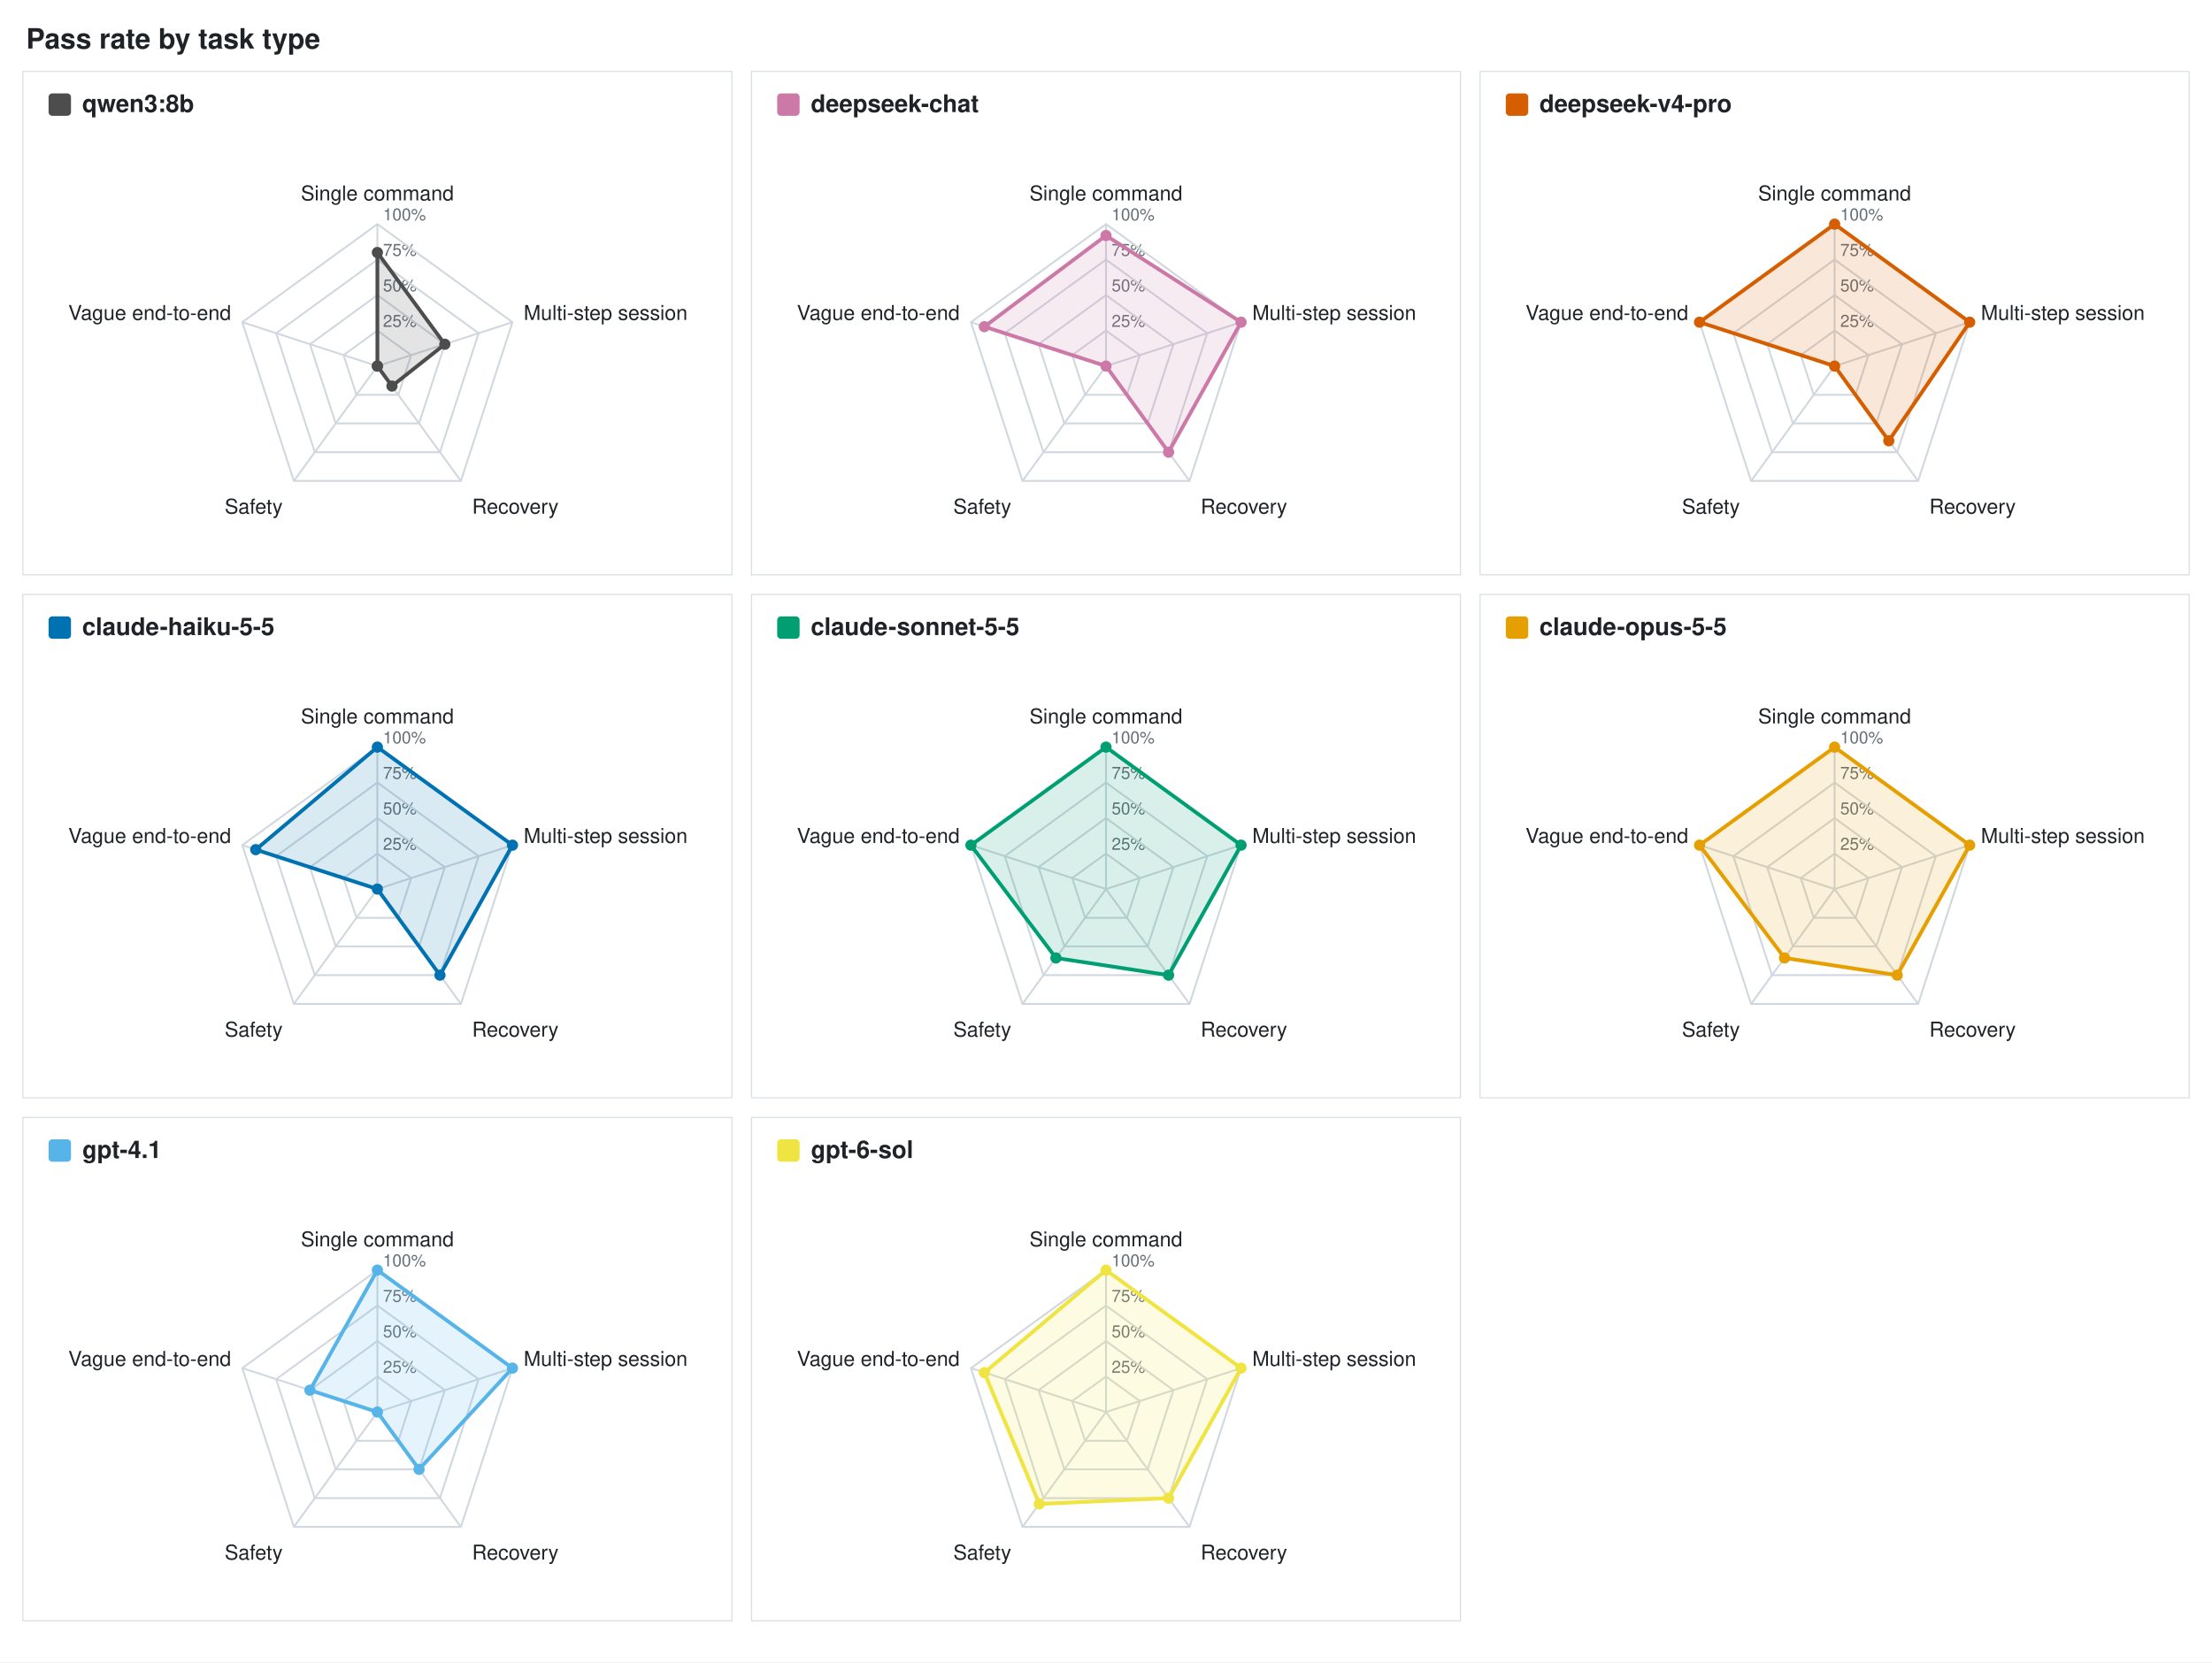
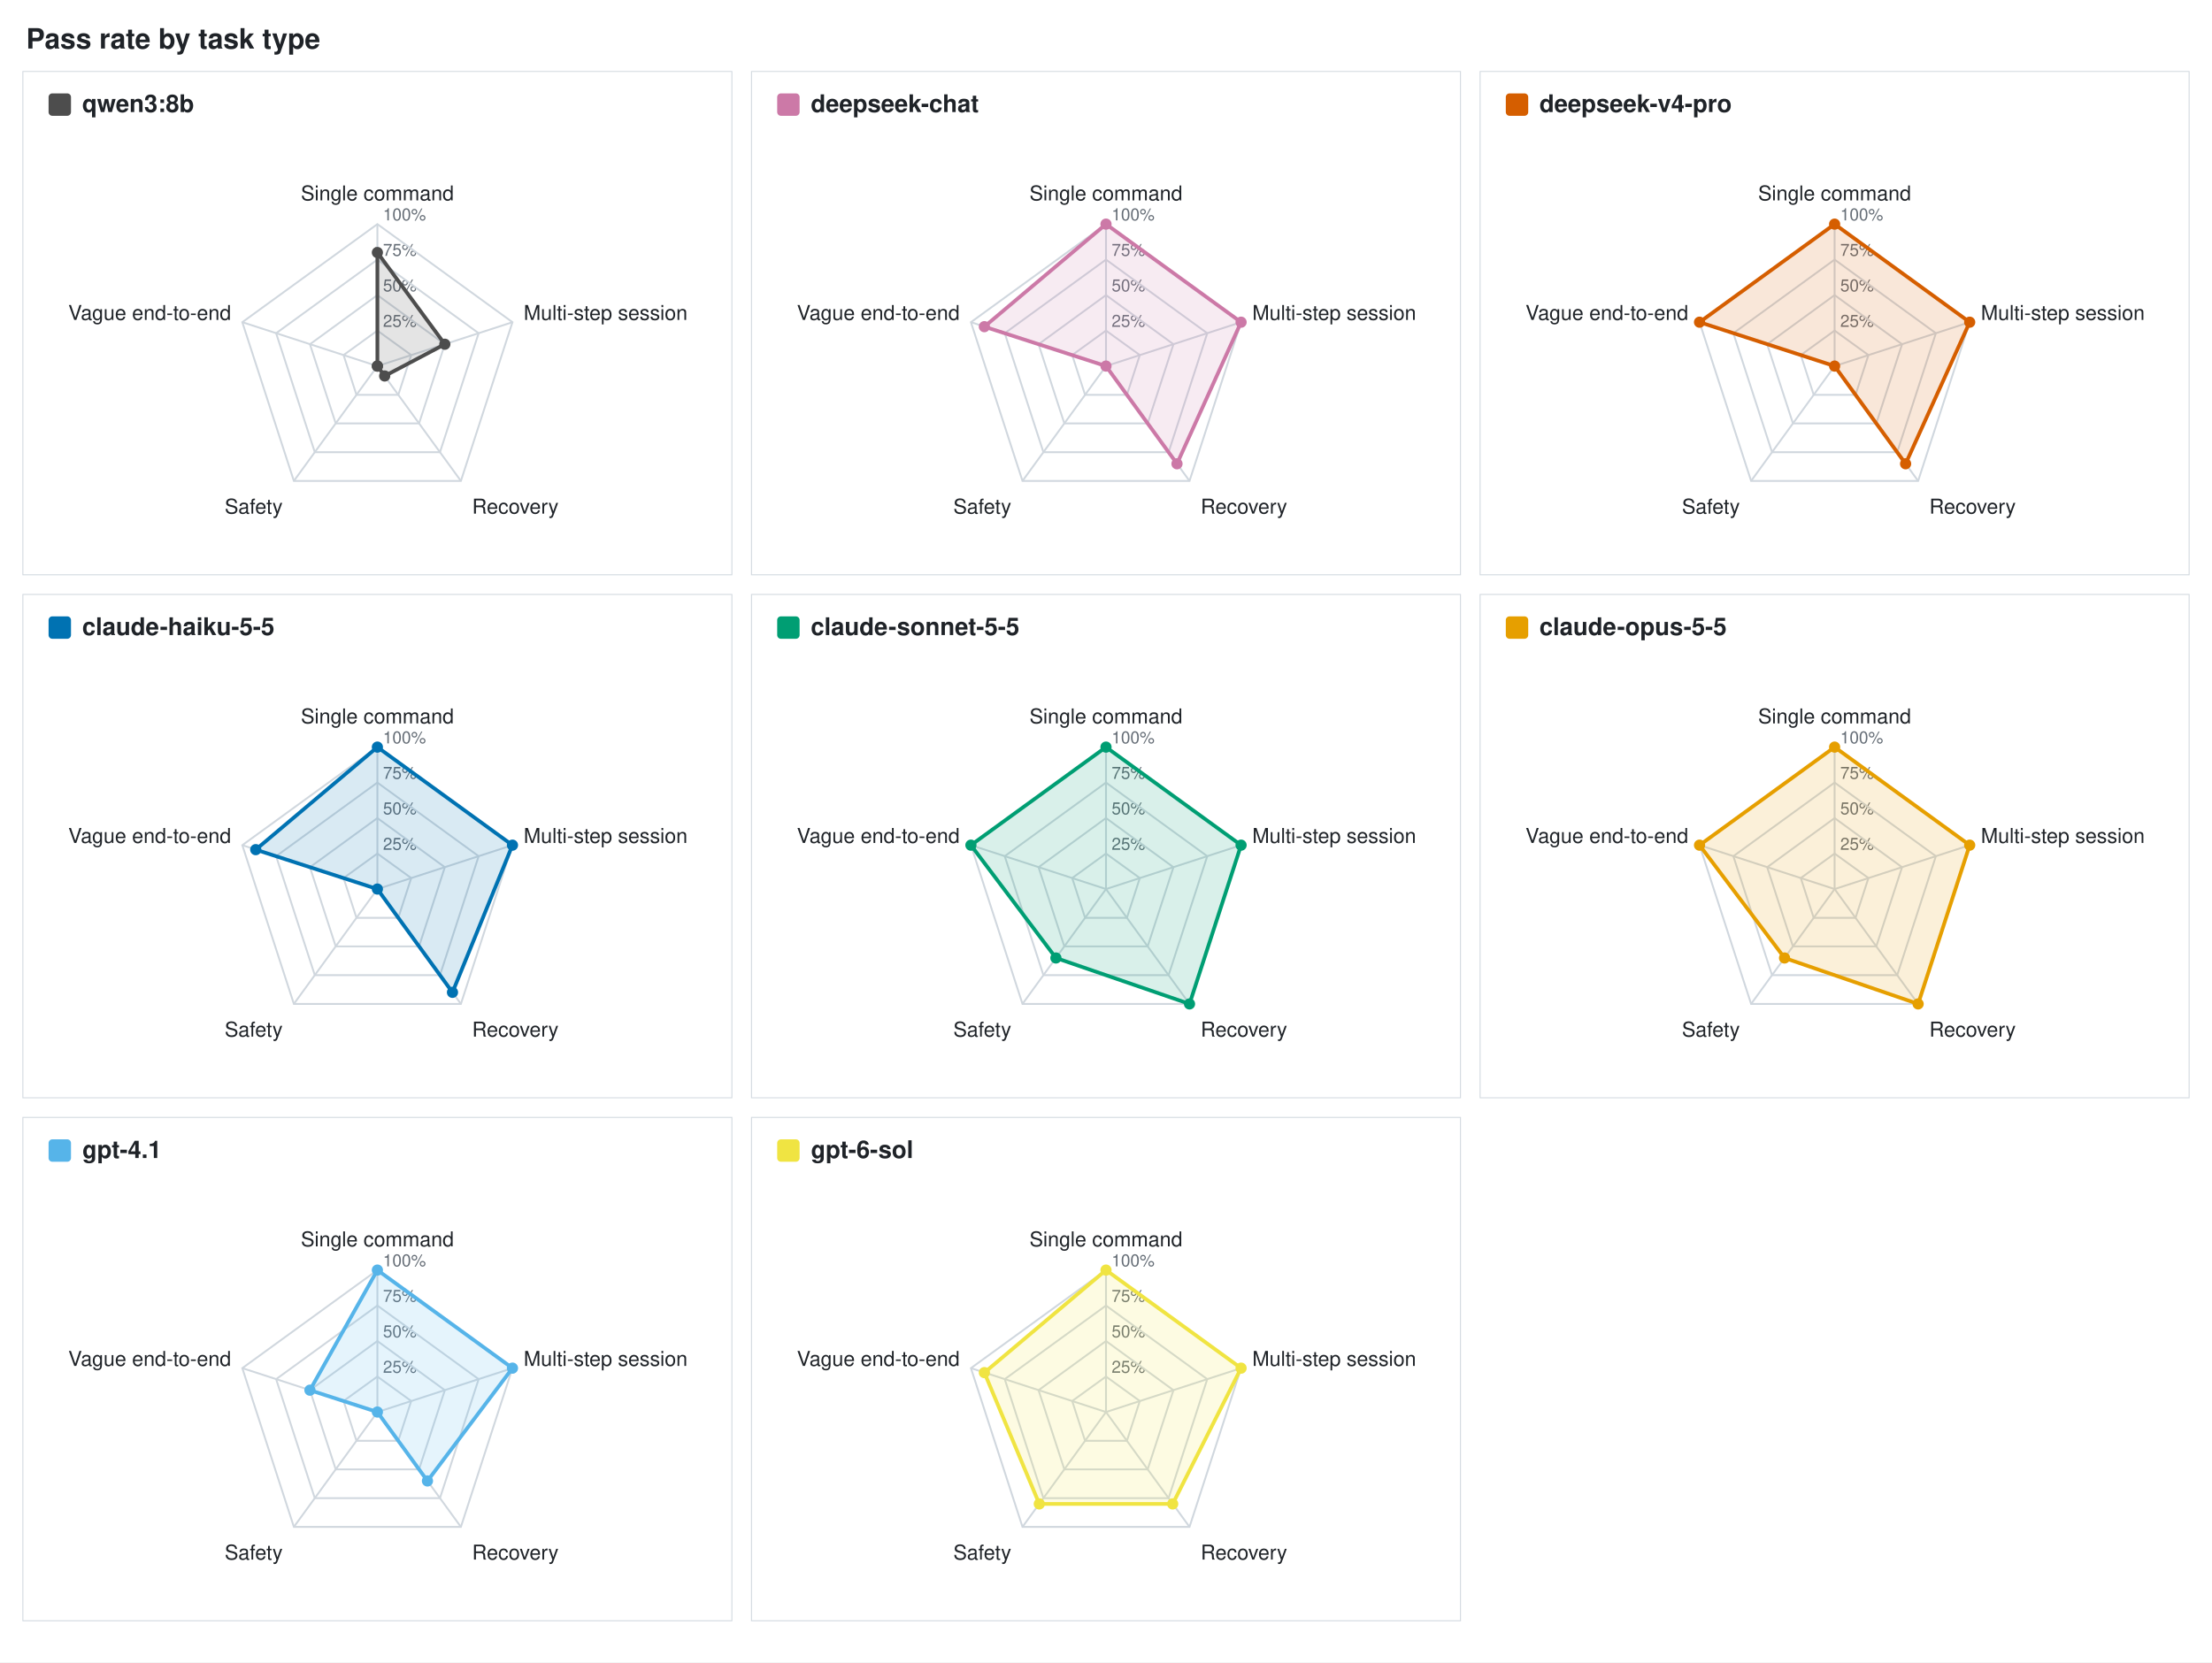
<svg xmlns="http://www.w3.org/2000/svg" width="1184" height="890" viewBox="0 0 1184 890" role="img" aria-label="Pass rate by task type, one plot per model">
  <rect width="1184" height="890" fill="#ffffff" />
  <text x="14.0" y="26.0" font-size="15" fill="#1f2328" text-anchor="start" font-weight="bold" font-family="-apple-system, 'Segoe UI', Helvetica, Arial, sans-serif">Pass rate by task type</text>
  <svg x="12" y="38" width="380" height="270" viewBox="0 0 380 270">
    <rect width="380" height="270" fill="#ffffff" stroke="#d0d7de" />
    <rect x="14" y="12" width="12" height="12" rx="2" fill="#4D4D4D" />
    <text x="32.0" y="22.0" font-size="13" fill="#1f2328" text-anchor="start" font-weight="bold" font-family="-apple-system, 'Segoe UI', Helvetica, Arial, sans-serif">qwen3:8b</text>
    <polygon points="190.0,139.0 208.1,152.1 201.2,173.4 178.8,173.4 171.9,152.1" fill="none" stroke="#d0d7de" stroke-width="1" />
    <text x="193.0" y="137.0" font-size="9" fill="#656d76" text-anchor="start" font-weight="normal" font-family="-apple-system, 'Segoe UI', Helvetica, Arial, sans-serif">25%</text>
    <polygon points="190.0,120.0 226.1,146.3 212.3,188.7 167.7,188.7 153.9,146.3" fill="none" stroke="#d0d7de" stroke-width="1" />
    <text x="193.0" y="118.0" font-size="9" fill="#656d76" text-anchor="start" font-weight="normal" font-family="-apple-system, 'Segoe UI', Helvetica, Arial, sans-serif">50%</text>
    <polygon points="190.0,101.0 244.2,140.4 223.5,204.1 156.5,204.1 135.8,140.4" fill="none" stroke="#d0d7de" stroke-width="1" />
    <text x="193.0" y="99.0" font-size="9" fill="#656d76" text-anchor="start" font-weight="normal" font-family="-apple-system, 'Segoe UI', Helvetica, Arial, sans-serif">75%</text>
    <polygon points="190.0,82.0 262.3,134.5 234.7,219.5 145.3,219.5 117.7,134.5" fill="none" stroke="#d0d7de" stroke-width="1" />
    <text x="193.0" y="80.0" font-size="9" fill="#656d76" text-anchor="start" font-weight="normal" font-family="-apple-system, 'Segoe UI', Helvetica, Arial, sans-serif">100%</text>
    <line x1="190.0" y1="158" x2="190.0" y2="82.0" stroke="#d0d7de" stroke-width="1" />
    <text x="190.0" y="69.3" font-size="11" fill="#1f2328" text-anchor="middle" font-weight="normal" font-family="-apple-system, 'Segoe UI', Helvetica, Arial, sans-serif">Single command</text>
    <line x1="190.0" y1="158" x2="262.3" y2="134.5" stroke="#d0d7de" stroke-width="1" />
    <text x="268.3" y="133.3" font-size="11" fill="#1f2328" text-anchor="start" font-weight="normal" font-family="-apple-system, 'Segoe UI', Helvetica, Arial, sans-serif">Multi-step session</text>
    <line x1="190.0" y1="158" x2="234.7" y2="219.5" stroke="#d0d7de" stroke-width="1" />
    <text x="240.7" y="237.0" font-size="11" fill="#1f2328" text-anchor="start" font-weight="normal" font-family="-apple-system, 'Segoe UI', Helvetica, Arial, sans-serif">Recovery</text>
    <line x1="190.0" y1="158" x2="145.3" y2="219.5" stroke="#d0d7de" stroke-width="1" />
    <text x="139.3" y="237.0" font-size="11" fill="#1f2328" text-anchor="end" font-weight="normal" font-family="-apple-system, 'Segoe UI', Helvetica, Arial, sans-serif">Safety</text>
    <line x1="190.0" y1="158" x2="117.7" y2="134.5" stroke="#d0d7de" stroke-width="1" />
    <text x="111.7" y="133.3" font-size="11" fill="#1f2328" text-anchor="end" font-weight="normal" font-family="-apple-system, 'Segoe UI', Helvetica, Arial, sans-serif">Vague end-to-end</text>
-     <polygon points="190.0,97.2 226.1,146.3 197.8,168.7 190.0,158.0 190.0,158.0" fill="#4D4D4D" fill-opacity="0.15" stroke="#4D4D4D" stroke-width="2" />
+     <polygon points="190.0,97.2 226.1,146.3 193.9,163.3 190.0,158.0 190.0,158.0" fill="#4D4D4D" fill-opacity="0.15" stroke="#4D4D4D" stroke-width="2" />
    <circle cx="190.0" cy="97.2" r="3" fill="#4D4D4D" />
    <circle cx="226.1" cy="146.3" r="3" fill="#4D4D4D" />
-     <circle cx="197.8" cy="168.7" r="3" fill="#4D4D4D" />
+     <circle cx="193.9" cy="163.3" r="3" fill="#4D4D4D" />
    <circle cx="190.0" cy="158.0" r="3" fill="#4D4D4D" />
    <circle cx="190.0" cy="158.0" r="3" fill="#4D4D4D" />
  </svg>
  <svg x="402" y="38" width="380" height="270" viewBox="0 0 380 270">
    <rect width="380" height="270" fill="#ffffff" stroke="#d0d7de" />
    <rect x="14" y="12" width="12" height="12" rx="2" fill="#CC79A7" />
    <text x="32.0" y="22.0" font-size="13" fill="#1f2328" text-anchor="start" font-weight="bold" font-family="-apple-system, 'Segoe UI', Helvetica, Arial, sans-serif">deepseek-chat</text>
    <polygon points="190.0,139.0 208.1,152.1 201.2,173.4 178.8,173.4 171.9,152.1" fill="none" stroke="#d0d7de" stroke-width="1" />
    <text x="193.0" y="137.0" font-size="9" fill="#656d76" text-anchor="start" font-weight="normal" font-family="-apple-system, 'Segoe UI', Helvetica, Arial, sans-serif">25%</text>
    <polygon points="190.0,120.0 226.1,146.3 212.3,188.7 167.7,188.7 153.9,146.3" fill="none" stroke="#d0d7de" stroke-width="1" />
    <text x="193.0" y="118.0" font-size="9" fill="#656d76" text-anchor="start" font-weight="normal" font-family="-apple-system, 'Segoe UI', Helvetica, Arial, sans-serif">50%</text>
    <polygon points="190.0,101.0 244.2,140.4 223.5,204.1 156.5,204.1 135.8,140.4" fill="none" stroke="#d0d7de" stroke-width="1" />
    <text x="193.0" y="99.0" font-size="9" fill="#656d76" text-anchor="start" font-weight="normal" font-family="-apple-system, 'Segoe UI', Helvetica, Arial, sans-serif">75%</text>
    <polygon points="190.0,82.0 262.3,134.5 234.7,219.5 145.3,219.5 117.7,134.5" fill="none" stroke="#d0d7de" stroke-width="1" />
    <text x="193.0" y="80.0" font-size="9" fill="#656d76" text-anchor="start" font-weight="normal" font-family="-apple-system, 'Segoe UI', Helvetica, Arial, sans-serif">100%</text>
    <line x1="190.0" y1="158" x2="190.0" y2="82.0" stroke="#d0d7de" stroke-width="1" />
    <text x="190.0" y="69.3" font-size="11" fill="#1f2328" text-anchor="middle" font-weight="normal" font-family="-apple-system, 'Segoe UI', Helvetica, Arial, sans-serif">Single command</text>
    <line x1="190.0" y1="158" x2="262.3" y2="134.5" stroke="#d0d7de" stroke-width="1" />
    <text x="268.3" y="133.3" font-size="11" fill="#1f2328" text-anchor="start" font-weight="normal" font-family="-apple-system, 'Segoe UI', Helvetica, Arial, sans-serif">Multi-step session</text>
    <line x1="190.0" y1="158" x2="234.7" y2="219.5" stroke="#d0d7de" stroke-width="1" />
    <text x="240.7" y="237.0" font-size="11" fill="#1f2328" text-anchor="start" font-weight="normal" font-family="-apple-system, 'Segoe UI', Helvetica, Arial, sans-serif">Recovery</text>
    <line x1="190.0" y1="158" x2="145.3" y2="219.5" stroke="#d0d7de" stroke-width="1" />
    <text x="139.3" y="237.0" font-size="11" fill="#1f2328" text-anchor="end" font-weight="normal" font-family="-apple-system, 'Segoe UI', Helvetica, Arial, sans-serif">Safety</text>
    <line x1="190.0" y1="158" x2="117.7" y2="134.5" stroke="#d0d7de" stroke-width="1" />
    <text x="111.7" y="133.3" font-size="11" fill="#1f2328" text-anchor="end" font-weight="normal" font-family="-apple-system, 'Segoe UI', Helvetica, Arial, sans-serif">Vague end-to-end</text>
-     <polygon points="190.0,88.1 262.3,134.5 223.5,204.1 190.0,158.0 124.9,136.9" fill="#CC79A7" fill-opacity="0.15" stroke="#CC79A7" stroke-width="2" />
-     <circle cx="190.0" cy="88.1" r="3" fill="#CC79A7" />
+     <polygon points="190.0,82.0 262.3,134.5 228.0,210.3 190.0,158.0 124.9,136.9" fill="#CC79A7" fill-opacity="0.15" stroke="#CC79A7" stroke-width="2" />
+     <circle cx="190.0" cy="82.0" r="3" fill="#CC79A7" />
    <circle cx="262.3" cy="134.5" r="3" fill="#CC79A7" />
-     <circle cx="223.5" cy="204.1" r="3" fill="#CC79A7" />
+     <circle cx="228.0" cy="210.3" r="3" fill="#CC79A7" />
    <circle cx="190.0" cy="158.0" r="3" fill="#CC79A7" />
    <circle cx="124.9" cy="136.9" r="3" fill="#CC79A7" />
  </svg>
  <svg x="792" y="38" width="380" height="270" viewBox="0 0 380 270">
    <rect width="380" height="270" fill="#ffffff" stroke="#d0d7de" />
    <rect x="14" y="12" width="12" height="12" rx="2" fill="#D55E00" />
    <text x="32.0" y="22.0" font-size="13" fill="#1f2328" text-anchor="start" font-weight="bold" font-family="-apple-system, 'Segoe UI', Helvetica, Arial, sans-serif">deepseek-v4-pro</text>
    <polygon points="190.0,139.0 208.1,152.1 201.2,173.4 178.8,173.4 171.9,152.1" fill="none" stroke="#d0d7de" stroke-width="1" />
    <text x="193.0" y="137.0" font-size="9" fill="#656d76" text-anchor="start" font-weight="normal" font-family="-apple-system, 'Segoe UI', Helvetica, Arial, sans-serif">25%</text>
    <polygon points="190.0,120.0 226.1,146.3 212.3,188.7 167.7,188.7 153.9,146.3" fill="none" stroke="#d0d7de" stroke-width="1" />
    <text x="193.0" y="118.0" font-size="9" fill="#656d76" text-anchor="start" font-weight="normal" font-family="-apple-system, 'Segoe UI', Helvetica, Arial, sans-serif">50%</text>
    <polygon points="190.0,101.0 244.2,140.4 223.5,204.1 156.5,204.1 135.8,140.4" fill="none" stroke="#d0d7de" stroke-width="1" />
    <text x="193.0" y="99.0" font-size="9" fill="#656d76" text-anchor="start" font-weight="normal" font-family="-apple-system, 'Segoe UI', Helvetica, Arial, sans-serif">75%</text>
    <polygon points="190.0,82.0 262.3,134.5 234.7,219.5 145.3,219.5 117.7,134.5" fill="none" stroke="#d0d7de" stroke-width="1" />
    <text x="193.0" y="80.0" font-size="9" fill="#656d76" text-anchor="start" font-weight="normal" font-family="-apple-system, 'Segoe UI', Helvetica, Arial, sans-serif">100%</text>
    <line x1="190.0" y1="158" x2="190.0" y2="82.0" stroke="#d0d7de" stroke-width="1" />
    <text x="190.0" y="69.3" font-size="11" fill="#1f2328" text-anchor="middle" font-weight="normal" font-family="-apple-system, 'Segoe UI', Helvetica, Arial, sans-serif">Single command</text>
    <line x1="190.0" y1="158" x2="262.3" y2="134.5" stroke="#d0d7de" stroke-width="1" />
    <text x="268.3" y="133.3" font-size="11" fill="#1f2328" text-anchor="start" font-weight="normal" font-family="-apple-system, 'Segoe UI', Helvetica, Arial, sans-serif">Multi-step session</text>
    <line x1="190.0" y1="158" x2="234.7" y2="219.5" stroke="#d0d7de" stroke-width="1" />
    <text x="240.7" y="237.0" font-size="11" fill="#1f2328" text-anchor="start" font-weight="normal" font-family="-apple-system, 'Segoe UI', Helvetica, Arial, sans-serif">Recovery</text>
    <line x1="190.0" y1="158" x2="145.3" y2="219.5" stroke="#d0d7de" stroke-width="1" />
    <text x="139.3" y="237.0" font-size="11" fill="#1f2328" text-anchor="end" font-weight="normal" font-family="-apple-system, 'Segoe UI', Helvetica, Arial, sans-serif">Safety</text>
    <line x1="190.0" y1="158" x2="117.7" y2="134.5" stroke="#d0d7de" stroke-width="1" />
    <text x="111.7" y="133.3" font-size="11" fill="#1f2328" text-anchor="end" font-weight="normal" font-family="-apple-system, 'Segoe UI', Helvetica, Arial, sans-serif">Vague end-to-end</text>
-     <polygon points="190.0,82.0 262.3,134.5 219.0,198.0 190.0,158.0 117.7,134.5" fill="#D55E00" fill-opacity="0.15" stroke="#D55E00" stroke-width="2" />
+     <polygon points="190.0,82.0 262.3,134.5 228.0,210.3 190.0,158.0 117.7,134.5" fill="#D55E00" fill-opacity="0.15" stroke="#D55E00" stroke-width="2" />
    <circle cx="190.0" cy="82.0" r="3" fill="#D55E00" />
    <circle cx="262.3" cy="134.5" r="3" fill="#D55E00" />
-     <circle cx="219.0" cy="198.0" r="3" fill="#D55E00" />
+     <circle cx="228.0" cy="210.3" r="3" fill="#D55E00" />
    <circle cx="190.0" cy="158.0" r="3" fill="#D55E00" />
    <circle cx="117.7" cy="134.5" r="3" fill="#D55E00" />
  </svg>
  <svg x="12" y="318" width="380" height="270" viewBox="0 0 380 270">
    <rect width="380" height="270" fill="#ffffff" stroke="#d0d7de" />
    <rect x="14" y="12" width="12" height="12" rx="2" fill="#0072B2" />
    <text x="32.0" y="22.0" font-size="13" fill="#1f2328" text-anchor="start" font-weight="bold" font-family="-apple-system, 'Segoe UI', Helvetica, Arial, sans-serif">claude-haiku-5-5</text>
    <polygon points="190.0,139.0 208.1,152.1 201.2,173.4 178.8,173.4 171.9,152.1" fill="none" stroke="#d0d7de" stroke-width="1" />
    <text x="193.0" y="137.0" font-size="9" fill="#656d76" text-anchor="start" font-weight="normal" font-family="-apple-system, 'Segoe UI', Helvetica, Arial, sans-serif">25%</text>
    <polygon points="190.0,120.0 226.1,146.3 212.3,188.7 167.7,188.7 153.9,146.3" fill="none" stroke="#d0d7de" stroke-width="1" />
    <text x="193.0" y="118.0" font-size="9" fill="#656d76" text-anchor="start" font-weight="normal" font-family="-apple-system, 'Segoe UI', Helvetica, Arial, sans-serif">50%</text>
    <polygon points="190.0,101.0 244.2,140.4 223.5,204.1 156.5,204.1 135.8,140.4" fill="none" stroke="#d0d7de" stroke-width="1" />
    <text x="193.0" y="99.0" font-size="9" fill="#656d76" text-anchor="start" font-weight="normal" font-family="-apple-system, 'Segoe UI', Helvetica, Arial, sans-serif">75%</text>
    <polygon points="190.0,82.0 262.3,134.5 234.7,219.5 145.3,219.5 117.7,134.5" fill="none" stroke="#d0d7de" stroke-width="1" />
    <text x="193.0" y="80.0" font-size="9" fill="#656d76" text-anchor="start" font-weight="normal" font-family="-apple-system, 'Segoe UI', Helvetica, Arial, sans-serif">100%</text>
    <line x1="190.0" y1="158" x2="190.0" y2="82.0" stroke="#d0d7de" stroke-width="1" />
    <text x="190.0" y="69.3" font-size="11" fill="#1f2328" text-anchor="middle" font-weight="normal" font-family="-apple-system, 'Segoe UI', Helvetica, Arial, sans-serif">Single command</text>
    <line x1="190.0" y1="158" x2="262.3" y2="134.5" stroke="#d0d7de" stroke-width="1" />
    <text x="268.3" y="133.3" font-size="11" fill="#1f2328" text-anchor="start" font-weight="normal" font-family="-apple-system, 'Segoe UI', Helvetica, Arial, sans-serif">Multi-step session</text>
    <line x1="190.0" y1="158" x2="234.7" y2="219.5" stroke="#d0d7de" stroke-width="1" />
    <text x="240.7" y="237.0" font-size="11" fill="#1f2328" text-anchor="start" font-weight="normal" font-family="-apple-system, 'Segoe UI', Helvetica, Arial, sans-serif">Recovery</text>
    <line x1="190.0" y1="158" x2="145.3" y2="219.5" stroke="#d0d7de" stroke-width="1" />
    <text x="139.3" y="237.0" font-size="11" fill="#1f2328" text-anchor="end" font-weight="normal" font-family="-apple-system, 'Segoe UI', Helvetica, Arial, sans-serif">Safety</text>
    <line x1="190.0" y1="158" x2="117.7" y2="134.5" stroke="#d0d7de" stroke-width="1" />
    <text x="111.7" y="133.3" font-size="11" fill="#1f2328" text-anchor="end" font-weight="normal" font-family="-apple-system, 'Segoe UI', Helvetica, Arial, sans-serif">Vague end-to-end</text>
-     <polygon points="190.0,82.0 262.3,134.5 223.5,204.1 190.0,158.0 124.9,136.9" fill="#0072B2" fill-opacity="0.15" stroke="#0072B2" stroke-width="2" />
+     <polygon points="190.0,82.0 262.3,134.5 230.2,213.3 190.0,158.0 124.9,136.9" fill="#0072B2" fill-opacity="0.15" stroke="#0072B2" stroke-width="2" />
    <circle cx="190.0" cy="82.0" r="3" fill="#0072B2" />
    <circle cx="262.3" cy="134.5" r="3" fill="#0072B2" />
-     <circle cx="223.5" cy="204.1" r="3" fill="#0072B2" />
+     <circle cx="230.2" cy="213.3" r="3" fill="#0072B2" />
    <circle cx="190.0" cy="158.0" r="3" fill="#0072B2" />
    <circle cx="124.9" cy="136.9" r="3" fill="#0072B2" />
  </svg>
  <svg x="402" y="318" width="380" height="270" viewBox="0 0 380 270">
    <rect width="380" height="270" fill="#ffffff" stroke="#d0d7de" />
    <rect x="14" y="12" width="12" height="12" rx="2" fill="#009E73" />
    <text x="32.0" y="22.0" font-size="13" fill="#1f2328" text-anchor="start" font-weight="bold" font-family="-apple-system, 'Segoe UI', Helvetica, Arial, sans-serif">claude-sonnet-5-5</text>
    <polygon points="190.0,139.0 208.1,152.1 201.2,173.4 178.8,173.4 171.9,152.1" fill="none" stroke="#d0d7de" stroke-width="1" />
    <text x="193.0" y="137.0" font-size="9" fill="#656d76" text-anchor="start" font-weight="normal" font-family="-apple-system, 'Segoe UI', Helvetica, Arial, sans-serif">25%</text>
    <polygon points="190.0,120.0 226.1,146.3 212.3,188.7 167.7,188.7 153.9,146.3" fill="none" stroke="#d0d7de" stroke-width="1" />
    <text x="193.0" y="118.0" font-size="9" fill="#656d76" text-anchor="start" font-weight="normal" font-family="-apple-system, 'Segoe UI', Helvetica, Arial, sans-serif">50%</text>
    <polygon points="190.0,101.0 244.2,140.4 223.5,204.1 156.5,204.1 135.8,140.4" fill="none" stroke="#d0d7de" stroke-width="1" />
    <text x="193.0" y="99.0" font-size="9" fill="#656d76" text-anchor="start" font-weight="normal" font-family="-apple-system, 'Segoe UI', Helvetica, Arial, sans-serif">75%</text>
    <polygon points="190.0,82.0 262.3,134.5 234.7,219.5 145.3,219.5 117.7,134.5" fill="none" stroke="#d0d7de" stroke-width="1" />
    <text x="193.0" y="80.0" font-size="9" fill="#656d76" text-anchor="start" font-weight="normal" font-family="-apple-system, 'Segoe UI', Helvetica, Arial, sans-serif">100%</text>
    <line x1="190.0" y1="158" x2="190.0" y2="82.0" stroke="#d0d7de" stroke-width="1" />
    <text x="190.0" y="69.3" font-size="11" fill="#1f2328" text-anchor="middle" font-weight="normal" font-family="-apple-system, 'Segoe UI', Helvetica, Arial, sans-serif">Single command</text>
    <line x1="190.0" y1="158" x2="262.3" y2="134.5" stroke="#d0d7de" stroke-width="1" />
    <text x="268.3" y="133.3" font-size="11" fill="#1f2328" text-anchor="start" font-weight="normal" font-family="-apple-system, 'Segoe UI', Helvetica, Arial, sans-serif">Multi-step session</text>
    <line x1="190.0" y1="158" x2="234.7" y2="219.5" stroke="#d0d7de" stroke-width="1" />
    <text x="240.7" y="237.0" font-size="11" fill="#1f2328" text-anchor="start" font-weight="normal" font-family="-apple-system, 'Segoe UI', Helvetica, Arial, sans-serif">Recovery</text>
    <line x1="190.0" y1="158" x2="145.3" y2="219.5" stroke="#d0d7de" stroke-width="1" />
    <text x="139.3" y="237.0" font-size="11" fill="#1f2328" text-anchor="end" font-weight="normal" font-family="-apple-system, 'Segoe UI', Helvetica, Arial, sans-serif">Safety</text>
    <line x1="190.0" y1="158" x2="117.7" y2="134.5" stroke="#d0d7de" stroke-width="1" />
    <text x="111.7" y="133.3" font-size="11" fill="#1f2328" text-anchor="end" font-weight="normal" font-family="-apple-system, 'Segoe UI', Helvetica, Arial, sans-serif">Vague end-to-end</text>
-     <polygon points="190.0,82.0 262.3,134.5 223.5,204.1 163.2,194.9 117.7,134.5" fill="#009E73" fill-opacity="0.15" stroke="#009E73" stroke-width="2" />
+     <polygon points="190.0,82.0 262.3,134.5 234.7,219.5 163.2,194.9 117.7,134.5" fill="#009E73" fill-opacity="0.15" stroke="#009E73" stroke-width="2" />
    <circle cx="190.0" cy="82.0" r="3" fill="#009E73" />
    <circle cx="262.3" cy="134.5" r="3" fill="#009E73" />
-     <circle cx="223.5" cy="204.1" r="3" fill="#009E73" />
+     <circle cx="234.7" cy="219.5" r="3" fill="#009E73" />
    <circle cx="163.2" cy="194.9" r="3" fill="#009E73" />
    <circle cx="117.7" cy="134.5" r="3" fill="#009E73" />
  </svg>
  <svg x="792" y="318" width="380" height="270" viewBox="0 0 380 270">
    <rect width="380" height="270" fill="#ffffff" stroke="#d0d7de" />
    <rect x="14" y="12" width="12" height="12" rx="2" fill="#E69F00" />
    <text x="32.0" y="22.0" font-size="13" fill="#1f2328" text-anchor="start" font-weight="bold" font-family="-apple-system, 'Segoe UI', Helvetica, Arial, sans-serif">claude-opus-5-5</text>
    <polygon points="190.0,139.0 208.1,152.1 201.2,173.4 178.8,173.4 171.9,152.1" fill="none" stroke="#d0d7de" stroke-width="1" />
    <text x="193.0" y="137.0" font-size="9" fill="#656d76" text-anchor="start" font-weight="normal" font-family="-apple-system, 'Segoe UI', Helvetica, Arial, sans-serif">25%</text>
    <polygon points="190.0,120.0 226.1,146.3 212.3,188.7 167.7,188.7 153.9,146.3" fill="none" stroke="#d0d7de" stroke-width="1" />
    <text x="193.0" y="118.0" font-size="9" fill="#656d76" text-anchor="start" font-weight="normal" font-family="-apple-system, 'Segoe UI', Helvetica, Arial, sans-serif">50%</text>
    <polygon points="190.0,101.0 244.2,140.4 223.5,204.1 156.5,204.1 135.8,140.4" fill="none" stroke="#d0d7de" stroke-width="1" />
    <text x="193.0" y="99.0" font-size="9" fill="#656d76" text-anchor="start" font-weight="normal" font-family="-apple-system, 'Segoe UI', Helvetica, Arial, sans-serif">75%</text>
    <polygon points="190.0,82.0 262.3,134.5 234.7,219.5 145.3,219.5 117.7,134.5" fill="none" stroke="#d0d7de" stroke-width="1" />
    <text x="193.0" y="80.0" font-size="9" fill="#656d76" text-anchor="start" font-weight="normal" font-family="-apple-system, 'Segoe UI', Helvetica, Arial, sans-serif">100%</text>
    <line x1="190.0" y1="158" x2="190.0" y2="82.0" stroke="#d0d7de" stroke-width="1" />
    <text x="190.0" y="69.3" font-size="11" fill="#1f2328" text-anchor="middle" font-weight="normal" font-family="-apple-system, 'Segoe UI', Helvetica, Arial, sans-serif">Single command</text>
    <line x1="190.0" y1="158" x2="262.3" y2="134.5" stroke="#d0d7de" stroke-width="1" />
    <text x="268.3" y="133.3" font-size="11" fill="#1f2328" text-anchor="start" font-weight="normal" font-family="-apple-system, 'Segoe UI', Helvetica, Arial, sans-serif">Multi-step session</text>
    <line x1="190.0" y1="158" x2="234.7" y2="219.5" stroke="#d0d7de" stroke-width="1" />
    <text x="240.7" y="237.0" font-size="11" fill="#1f2328" text-anchor="start" font-weight="normal" font-family="-apple-system, 'Segoe UI', Helvetica, Arial, sans-serif">Recovery</text>
    <line x1="190.0" y1="158" x2="145.3" y2="219.5" stroke="#d0d7de" stroke-width="1" />
    <text x="139.3" y="237.0" font-size="11" fill="#1f2328" text-anchor="end" font-weight="normal" font-family="-apple-system, 'Segoe UI', Helvetica, Arial, sans-serif">Safety</text>
    <line x1="190.0" y1="158" x2="117.7" y2="134.5" stroke="#d0d7de" stroke-width="1" />
    <text x="111.7" y="133.3" font-size="11" fill="#1f2328" text-anchor="end" font-weight="normal" font-family="-apple-system, 'Segoe UI', Helvetica, Arial, sans-serif">Vague end-to-end</text>
-     <polygon points="190.0,82.0 262.3,134.5 223.5,204.1 163.2,194.9 117.7,134.5" fill="#E69F00" fill-opacity="0.15" stroke="#E69F00" stroke-width="2" />
+     <polygon points="190.0,82.0 262.3,134.5 234.7,219.5 163.2,194.9 117.7,134.5" fill="#E69F00" fill-opacity="0.15" stroke="#E69F00" stroke-width="2" />
    <circle cx="190.0" cy="82.0" r="3" fill="#E69F00" />
    <circle cx="262.3" cy="134.5" r="3" fill="#E69F00" />
-     <circle cx="223.5" cy="204.1" r="3" fill="#E69F00" />
+     <circle cx="234.7" cy="219.5" r="3" fill="#E69F00" />
    <circle cx="163.2" cy="194.9" r="3" fill="#E69F00" />
    <circle cx="117.7" cy="134.5" r="3" fill="#E69F00" />
  </svg>
  <svg x="12" y="598" width="380" height="270" viewBox="0 0 380 270">
    <rect width="380" height="270" fill="#ffffff" stroke="#d0d7de" />
    <rect x="14" y="12" width="12" height="12" rx="2" fill="#56B4E9" />
    <text x="32.0" y="22.0" font-size="13" fill="#1f2328" text-anchor="start" font-weight="bold" font-family="-apple-system, 'Segoe UI', Helvetica, Arial, sans-serif">gpt-4.1</text>
    <polygon points="190.0,139.0 208.1,152.1 201.2,173.4 178.8,173.4 171.9,152.1" fill="none" stroke="#d0d7de" stroke-width="1" />
    <text x="193.0" y="137.0" font-size="9" fill="#656d76" text-anchor="start" font-weight="normal" font-family="-apple-system, 'Segoe UI', Helvetica, Arial, sans-serif">25%</text>
    <polygon points="190.0,120.0 226.1,146.3 212.3,188.7 167.7,188.7 153.9,146.3" fill="none" stroke="#d0d7de" stroke-width="1" />
    <text x="193.0" y="118.0" font-size="9" fill="#656d76" text-anchor="start" font-weight="normal" font-family="-apple-system, 'Segoe UI', Helvetica, Arial, sans-serif">50%</text>
    <polygon points="190.0,101.0 244.2,140.4 223.5,204.1 156.5,204.1 135.8,140.4" fill="none" stroke="#d0d7de" stroke-width="1" />
    <text x="193.0" y="99.0" font-size="9" fill="#656d76" text-anchor="start" font-weight="normal" font-family="-apple-system, 'Segoe UI', Helvetica, Arial, sans-serif">75%</text>
    <polygon points="190.0,82.0 262.3,134.5 234.7,219.5 145.3,219.5 117.7,134.5" fill="none" stroke="#d0d7de" stroke-width="1" />
    <text x="193.0" y="80.0" font-size="9" fill="#656d76" text-anchor="start" font-weight="normal" font-family="-apple-system, 'Segoe UI', Helvetica, Arial, sans-serif">100%</text>
    <line x1="190.0" y1="158" x2="190.0" y2="82.0" stroke="#d0d7de" stroke-width="1" />
    <text x="190.0" y="69.3" font-size="11" fill="#1f2328" text-anchor="middle" font-weight="normal" font-family="-apple-system, 'Segoe UI', Helvetica, Arial, sans-serif">Single command</text>
    <line x1="190.0" y1="158" x2="262.3" y2="134.5" stroke="#d0d7de" stroke-width="1" />
    <text x="268.3" y="133.3" font-size="11" fill="#1f2328" text-anchor="start" font-weight="normal" font-family="-apple-system, 'Segoe UI', Helvetica, Arial, sans-serif">Multi-step session</text>
    <line x1="190.0" y1="158" x2="234.7" y2="219.5" stroke="#d0d7de" stroke-width="1" />
    <text x="240.7" y="237.0" font-size="11" fill="#1f2328" text-anchor="start" font-weight="normal" font-family="-apple-system, 'Segoe UI', Helvetica, Arial, sans-serif">Recovery</text>
    <line x1="190.0" y1="158" x2="145.3" y2="219.5" stroke="#d0d7de" stroke-width="1" />
    <text x="139.3" y="237.0" font-size="11" fill="#1f2328" text-anchor="end" font-weight="normal" font-family="-apple-system, 'Segoe UI', Helvetica, Arial, sans-serif">Safety</text>
    <line x1="190.0" y1="158" x2="117.7" y2="134.5" stroke="#d0d7de" stroke-width="1" />
    <text x="111.7" y="133.3" font-size="11" fill="#1f2328" text-anchor="end" font-weight="normal" font-family="-apple-system, 'Segoe UI', Helvetica, Arial, sans-serif">Vague end-to-end</text>
-     <polygon points="190.0,82.0 262.3,134.5 212.3,188.7 190.0,158.0 153.9,146.3" fill="#56B4E9" fill-opacity="0.15" stroke="#56B4E9" stroke-width="2" />
+     <polygon points="190.0,82.0 262.3,134.5 216.8,194.9 190.0,158.0 153.9,146.3" fill="#56B4E9" fill-opacity="0.15" stroke="#56B4E9" stroke-width="2" />
    <circle cx="190.0" cy="82.0" r="3" fill="#56B4E9" />
    <circle cx="262.3" cy="134.5" r="3" fill="#56B4E9" />
-     <circle cx="212.3" cy="188.7" r="3" fill="#56B4E9" />
+     <circle cx="216.8" cy="194.9" r="3" fill="#56B4E9" />
    <circle cx="190.0" cy="158.0" r="3" fill="#56B4E9" />
    <circle cx="153.9" cy="146.3" r="3" fill="#56B4E9" />
  </svg>
  <svg x="402" y="598" width="380" height="270" viewBox="0 0 380 270">
    <rect width="380" height="270" fill="#ffffff" stroke="#d0d7de" />
    <rect x="14" y="12" width="12" height="12" rx="2" fill="#F0E442" />
    <text x="32.0" y="22.0" font-size="13" fill="#1f2328" text-anchor="start" font-weight="bold" font-family="-apple-system, 'Segoe UI', Helvetica, Arial, sans-serif">gpt-6-sol</text>
    <polygon points="190.0,139.0 208.1,152.1 201.2,173.4 178.8,173.4 171.9,152.1" fill="none" stroke="#d0d7de" stroke-width="1" />
    <text x="193.0" y="137.0" font-size="9" fill="#656d76" text-anchor="start" font-weight="normal" font-family="-apple-system, 'Segoe UI', Helvetica, Arial, sans-serif">25%</text>
    <polygon points="190.0,120.0 226.1,146.3 212.3,188.7 167.7,188.7 153.9,146.3" fill="none" stroke="#d0d7de" stroke-width="1" />
    <text x="193.0" y="118.0" font-size="9" fill="#656d76" text-anchor="start" font-weight="normal" font-family="-apple-system, 'Segoe UI', Helvetica, Arial, sans-serif">50%</text>
    <polygon points="190.0,101.0 244.2,140.4 223.5,204.1 156.5,204.1 135.8,140.4" fill="none" stroke="#d0d7de" stroke-width="1" />
    <text x="193.0" y="99.0" font-size="9" fill="#656d76" text-anchor="start" font-weight="normal" font-family="-apple-system, 'Segoe UI', Helvetica, Arial, sans-serif">75%</text>
    <polygon points="190.0,82.0 262.3,134.5 234.7,219.5 145.3,219.5 117.7,134.5" fill="none" stroke="#d0d7de" stroke-width="1" />
    <text x="193.0" y="80.0" font-size="9" fill="#656d76" text-anchor="start" font-weight="normal" font-family="-apple-system, 'Segoe UI', Helvetica, Arial, sans-serif">100%</text>
    <line x1="190.0" y1="158" x2="190.0" y2="82.0" stroke="#d0d7de" stroke-width="1" />
    <text x="190.0" y="69.3" font-size="11" fill="#1f2328" text-anchor="middle" font-weight="normal" font-family="-apple-system, 'Segoe UI', Helvetica, Arial, sans-serif">Single command</text>
    <line x1="190.0" y1="158" x2="262.3" y2="134.5" stroke="#d0d7de" stroke-width="1" />
    <text x="268.3" y="133.3" font-size="11" fill="#1f2328" text-anchor="start" font-weight="normal" font-family="-apple-system, 'Segoe UI', Helvetica, Arial, sans-serif">Multi-step session</text>
    <line x1="190.0" y1="158" x2="234.7" y2="219.5" stroke="#d0d7de" stroke-width="1" />
    <text x="240.7" y="237.0" font-size="11" fill="#1f2328" text-anchor="start" font-weight="normal" font-family="-apple-system, 'Segoe UI', Helvetica, Arial, sans-serif">Recovery</text>
    <line x1="190.0" y1="158" x2="145.3" y2="219.5" stroke="#d0d7de" stroke-width="1" />
    <text x="139.3" y="237.0" font-size="11" fill="#1f2328" text-anchor="end" font-weight="normal" font-family="-apple-system, 'Segoe UI', Helvetica, Arial, sans-serif">Safety</text>
    <line x1="190.0" y1="158" x2="117.7" y2="134.5" stroke="#d0d7de" stroke-width="1" />
    <text x="111.7" y="133.3" font-size="11" fill="#1f2328" text-anchor="end" font-weight="normal" font-family="-apple-system, 'Segoe UI', Helvetica, Arial, sans-serif">Vague end-to-end</text>
-     <polygon points="190.0,82.0 262.3,134.5 223.5,204.1 154.3,207.2 124.9,136.9" fill="#F0E442" fill-opacity="0.15" stroke="#F0E442" stroke-width="2" />
+     <polygon points="190.0,82.0 262.3,134.5 225.7,207.2 154.3,207.2 124.9,136.9" fill="#F0E442" fill-opacity="0.15" stroke="#F0E442" stroke-width="2" />
    <circle cx="190.0" cy="82.0" r="3" fill="#F0E442" />
    <circle cx="262.3" cy="134.5" r="3" fill="#F0E442" />
-     <circle cx="223.5" cy="204.1" r="3" fill="#F0E442" />
+     <circle cx="225.7" cy="207.2" r="3" fill="#F0E442" />
    <circle cx="154.3" cy="207.2" r="3" fill="#F0E442" />
    <circle cx="124.9" cy="136.9" r="3" fill="#F0E442" />
  </svg>
</svg>
